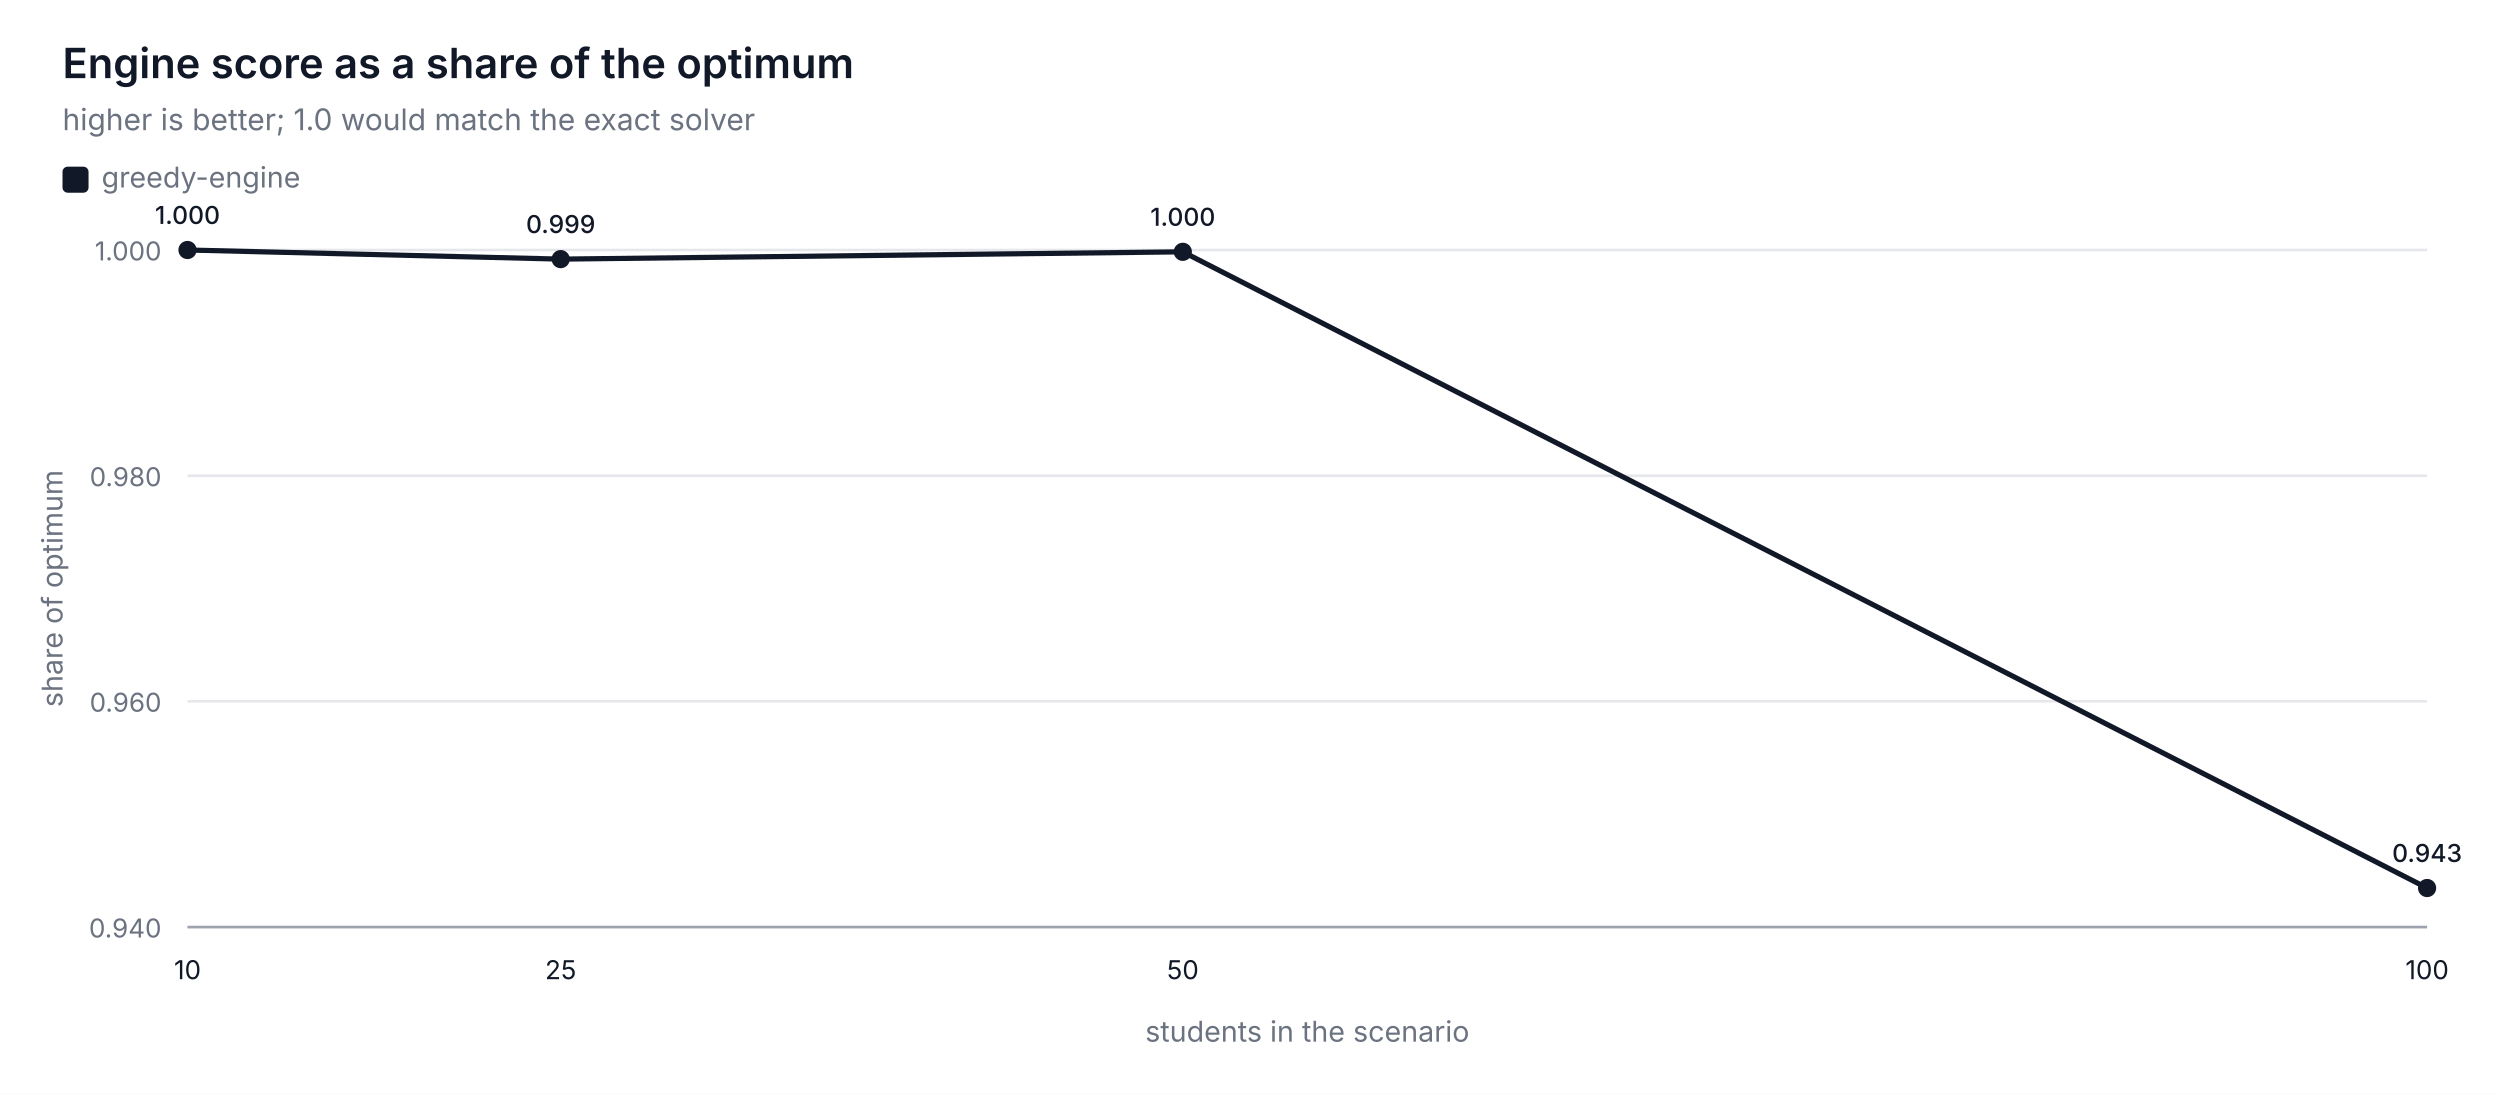
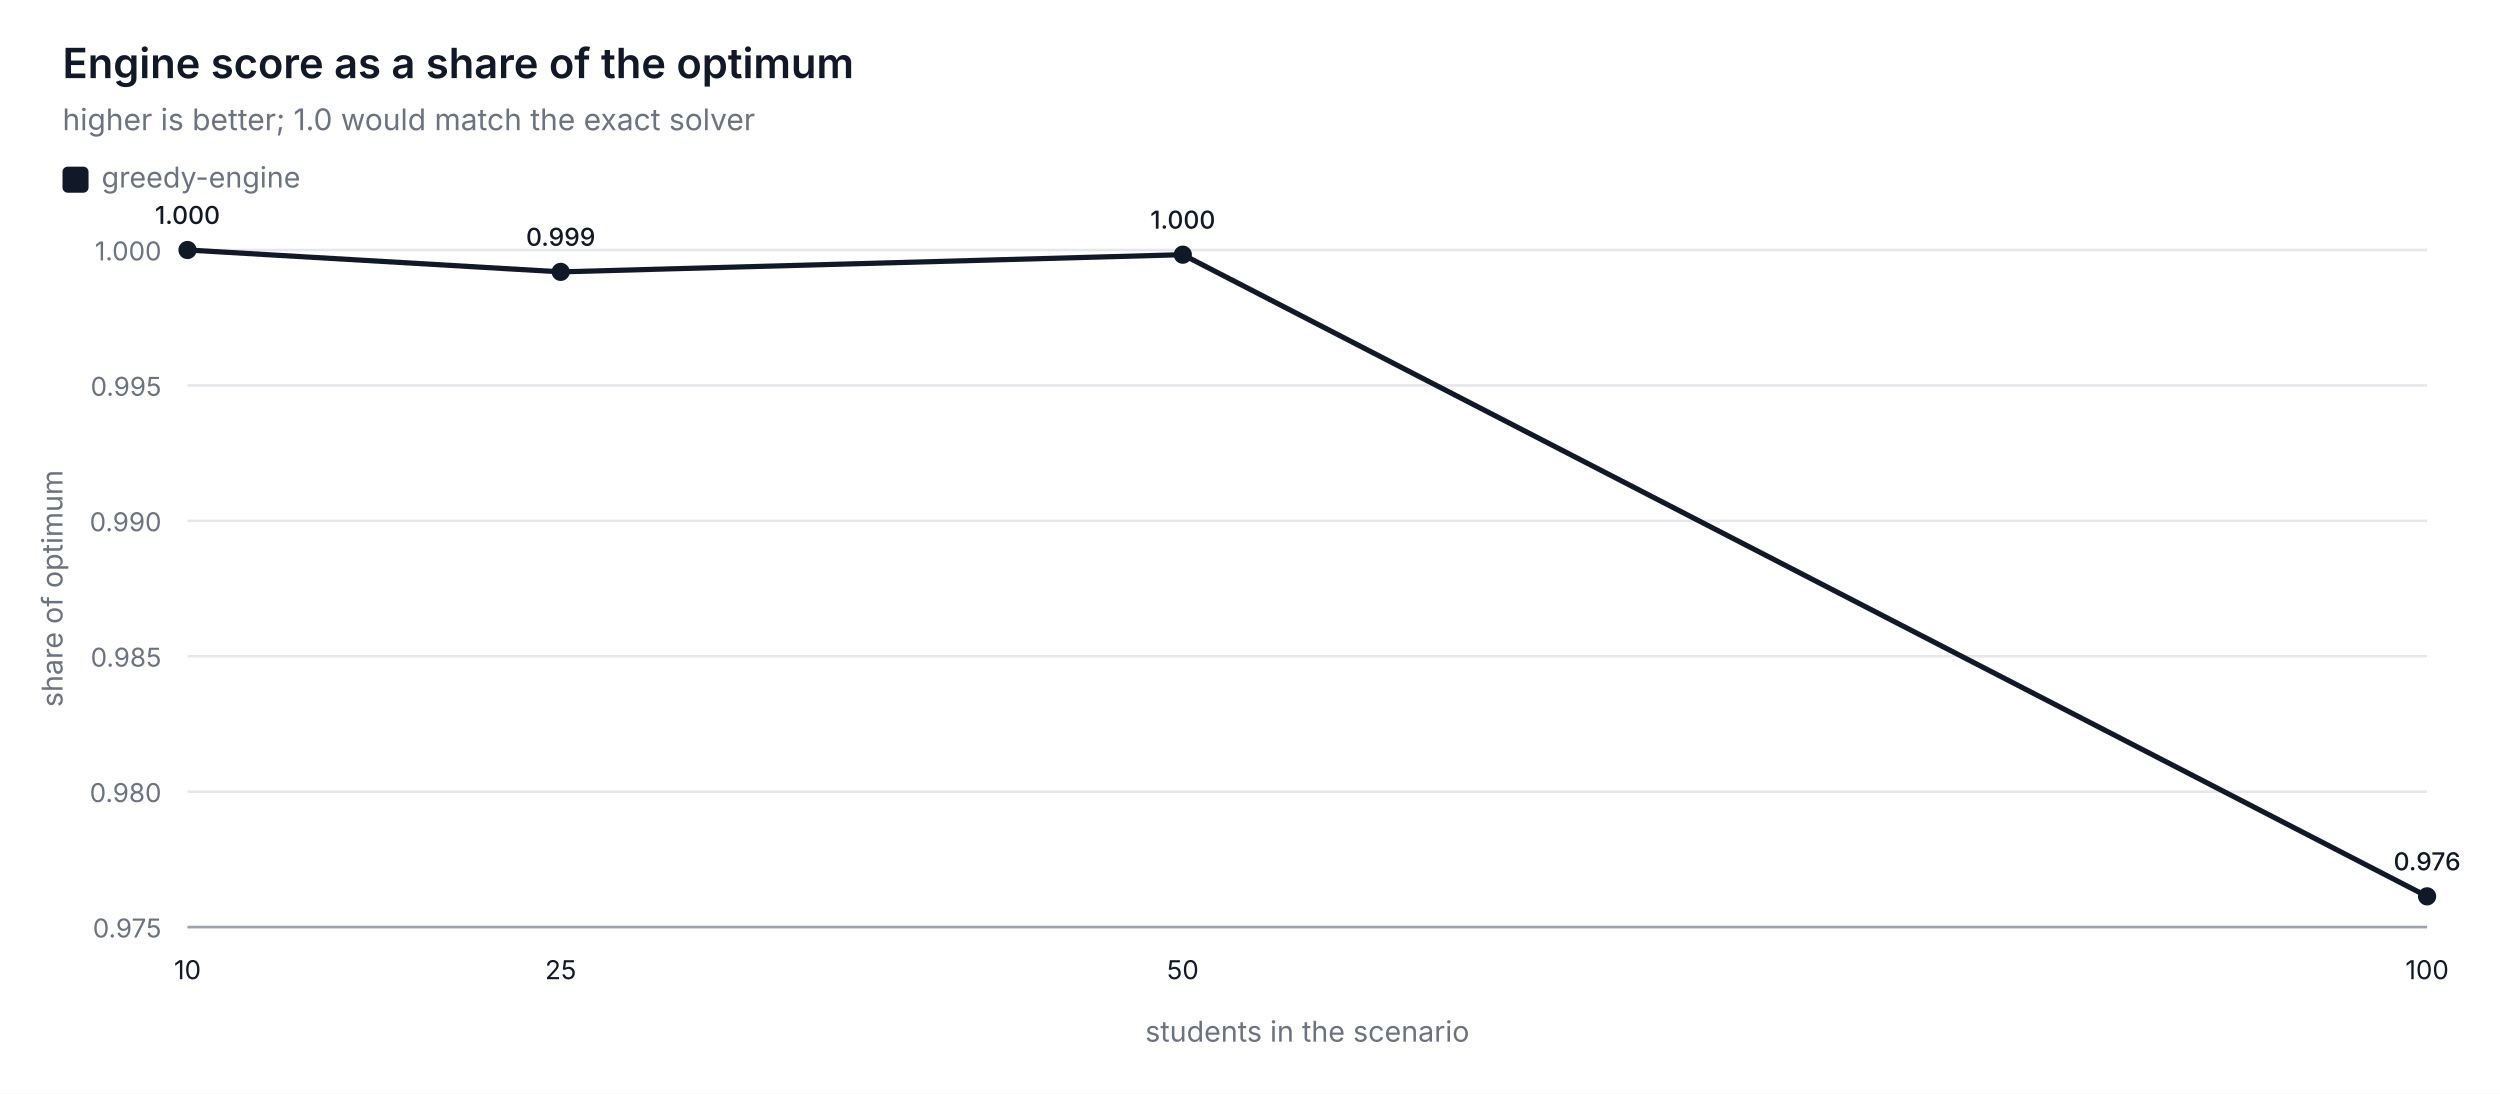
<svg xmlns="http://www.w3.org/2000/svg" width="960" height="420" viewBox="0 0 960 420" role="img" aria-label="Engine score as a share of the optimum">
  <rect width="960" height="420" fill="#ffffff" />
  <text x="24" y="30" font-family="'Inter', 'Helvetica Neue', Arial, sans-serif" font-size="16" font-weight="600" fill="#111827">Engine score as a share of the optimum</text>
  <text x="24" y="50" font-family="'Inter', 'Helvetica Neue', Arial, sans-serif" font-size="11.5" fill="#6b7280">higher is better; 1.0 would match the exact solver</text>
  <rect x="24" y="64" width="10" height="10" rx="2" fill="#111827" />
  <text x="39.0" y="72.0" font-family="'Inter', 'Helvetica Neue', Arial, sans-serif" font-size="11" font-weight="400" fill="#6b7280" text-anchor="start">greedy-engine</text>
  <line x1="72" y1="356.0" x2="932" y2="356.0" stroke="#e5e7eb" stroke-width="1" />
-   <text x="62.0" y="360.0" font-family="'Inter', 'Helvetica Neue', Arial, sans-serif" font-size="10" font-weight="400" fill="#6b7280" text-anchor="end">0.940</text>
-   <line x1="72" y1="269.3" x2="932" y2="269.3" stroke="#e5e7eb" stroke-width="1" />
-   <text x="62.0" y="273.3" font-family="'Inter', 'Helvetica Neue', Arial, sans-serif" font-size="10" font-weight="400" fill="#6b7280" text-anchor="end">0.960</text>
-   <line x1="72" y1="182.7" x2="932" y2="182.7" stroke="#e5e7eb" stroke-width="1" />
-   <text x="62.0" y="186.7" font-family="'Inter', 'Helvetica Neue', Arial, sans-serif" font-size="10" font-weight="400" fill="#6b7280" text-anchor="end">0.980</text>
+   <text x="62.0" y="360.0" font-family="'Inter', 'Helvetica Neue', Arial, sans-serif" font-size="10" font-weight="400" fill="#6b7280" text-anchor="end">0.975</text>
+   <line x1="72" y1="304.0" x2="932" y2="304.0" stroke="#e5e7eb" stroke-width="1" />
+   <text x="62.0" y="308.0" font-family="'Inter', 'Helvetica Neue', Arial, sans-serif" font-size="10" font-weight="400" fill="#6b7280" text-anchor="end">0.980</text>
+   <line x1="72" y1="252.0" x2="932" y2="252.0" stroke="#e5e7eb" stroke-width="1" />
+   <text x="62.0" y="256.0" font-family="'Inter', 'Helvetica Neue', Arial, sans-serif" font-size="10" font-weight="400" fill="#6b7280" text-anchor="end">0.985</text>
+   <line x1="72" y1="200.0" x2="932" y2="200.0" stroke="#e5e7eb" stroke-width="1" />
+   <text x="62.0" y="204.0" font-family="'Inter', 'Helvetica Neue', Arial, sans-serif" font-size="10" font-weight="400" fill="#6b7280" text-anchor="end">0.990</text>
+   <line x1="72" y1="148.0" x2="932" y2="148.0" stroke="#e5e7eb" stroke-width="1" />
+   <text x="62.0" y="152.0" font-family="'Inter', 'Helvetica Neue', Arial, sans-serif" font-size="10" font-weight="400" fill="#6b7280" text-anchor="end">0.995</text>
  <line x1="72" y1="96.0" x2="932" y2="96.0" stroke="#e5e7eb" stroke-width="1" />
  <text x="62.0" y="100.0" font-family="'Inter', 'Helvetica Neue', Arial, sans-serif" font-size="10" font-weight="400" fill="#6b7280" text-anchor="end">1.000</text>
  <text x="72.0" y="376.0" font-family="'Inter', 'Helvetica Neue', Arial, sans-serif" font-size="10" font-weight="400" fill="#111827" text-anchor="middle">10</text>
  <text x="215.3" y="376.0" font-family="'Inter', 'Helvetica Neue', Arial, sans-serif" font-size="10" font-weight="400" fill="#111827" text-anchor="middle">25</text>
  <text x="454.2" y="376.0" font-family="'Inter', 'Helvetica Neue', Arial, sans-serif" font-size="10" font-weight="400" fill="#111827" text-anchor="middle">50</text>
  <text x="932.0" y="376.0" font-family="'Inter', 'Helvetica Neue', Arial, sans-serif" font-size="10" font-weight="400" fill="#111827" text-anchor="middle">100</text>
-   <path d="M72.0,96.0 L215.3,99.5 L454.2,96.7 L932.0,341.0" fill="none" stroke="#111827" stroke-width="2" />
+   <path d="M72.0,96.0 L215.3,104.4 L454.2,97.8 L932.0,344.2" fill="none" stroke="#111827" stroke-width="2" />
  <circle cx="72.0" cy="96.0" r="3.5" fill="#111827" />
  <text x="72.0" y="86.0" font-family="'Inter', 'Helvetica Neue', Arial, sans-serif" font-size="9.5" font-weight="500" fill="#111827" text-anchor="middle">1.000</text>
-   <circle cx="215.3" cy="99.5" r="3.5" fill="#111827" />
-   <text x="215.3" y="89.5" font-family="'Inter', 'Helvetica Neue', Arial, sans-serif" font-size="9.5" font-weight="500" fill="#111827" text-anchor="middle">0.999</text>
-   <circle cx="454.2" cy="96.7" r="3.5" fill="#111827" />
-   <text x="454.2" y="86.7" font-family="'Inter', 'Helvetica Neue', Arial, sans-serif" font-size="9.5" font-weight="500" fill="#111827" text-anchor="middle">1.000</text>
-   <circle cx="932.0" cy="341.0" r="3.5" fill="#111827" />
-   <text x="932.0" y="331.0" font-family="'Inter', 'Helvetica Neue', Arial, sans-serif" font-size="9.5" font-weight="500" fill="#111827" text-anchor="middle">0.943</text>
+   <circle cx="215.3" cy="104.4" r="3.5" fill="#111827" />
+   <text x="215.3" y="94.4" font-family="'Inter', 'Helvetica Neue', Arial, sans-serif" font-size="9.5" font-weight="500" fill="#111827" text-anchor="middle">0.999</text>
+   <circle cx="454.2" cy="97.8" r="3.5" fill="#111827" />
+   <text x="454.2" y="87.8" font-family="'Inter', 'Helvetica Neue', Arial, sans-serif" font-size="9.5" font-weight="500" fill="#111827" text-anchor="middle">1.000</text>
+   <circle cx="932.0" cy="344.2" r="3.5" fill="#111827" />
+   <text x="932.0" y="334.2" font-family="'Inter', 'Helvetica Neue', Arial, sans-serif" font-size="9.5" font-weight="500" fill="#111827" text-anchor="middle">0.976</text>
  <line x1="72" y1="356" x2="932" y2="356" stroke="#9ca3af" stroke-width="1" />
  <text x="502.0" y="400.0" font-family="'Inter', 'Helvetica Neue', Arial, sans-serif" font-size="11" font-weight="400" fill="#6b7280" text-anchor="middle">students in the scenario</text>
  <text transform="rotate(-90 24 226)" x="24.0" y="226.0" font-family="'Inter', 'Helvetica Neue', Arial, sans-serif" font-size="11" font-weight="400" fill="#6b7280" text-anchor="middle">share of optimum</text>
</svg>
